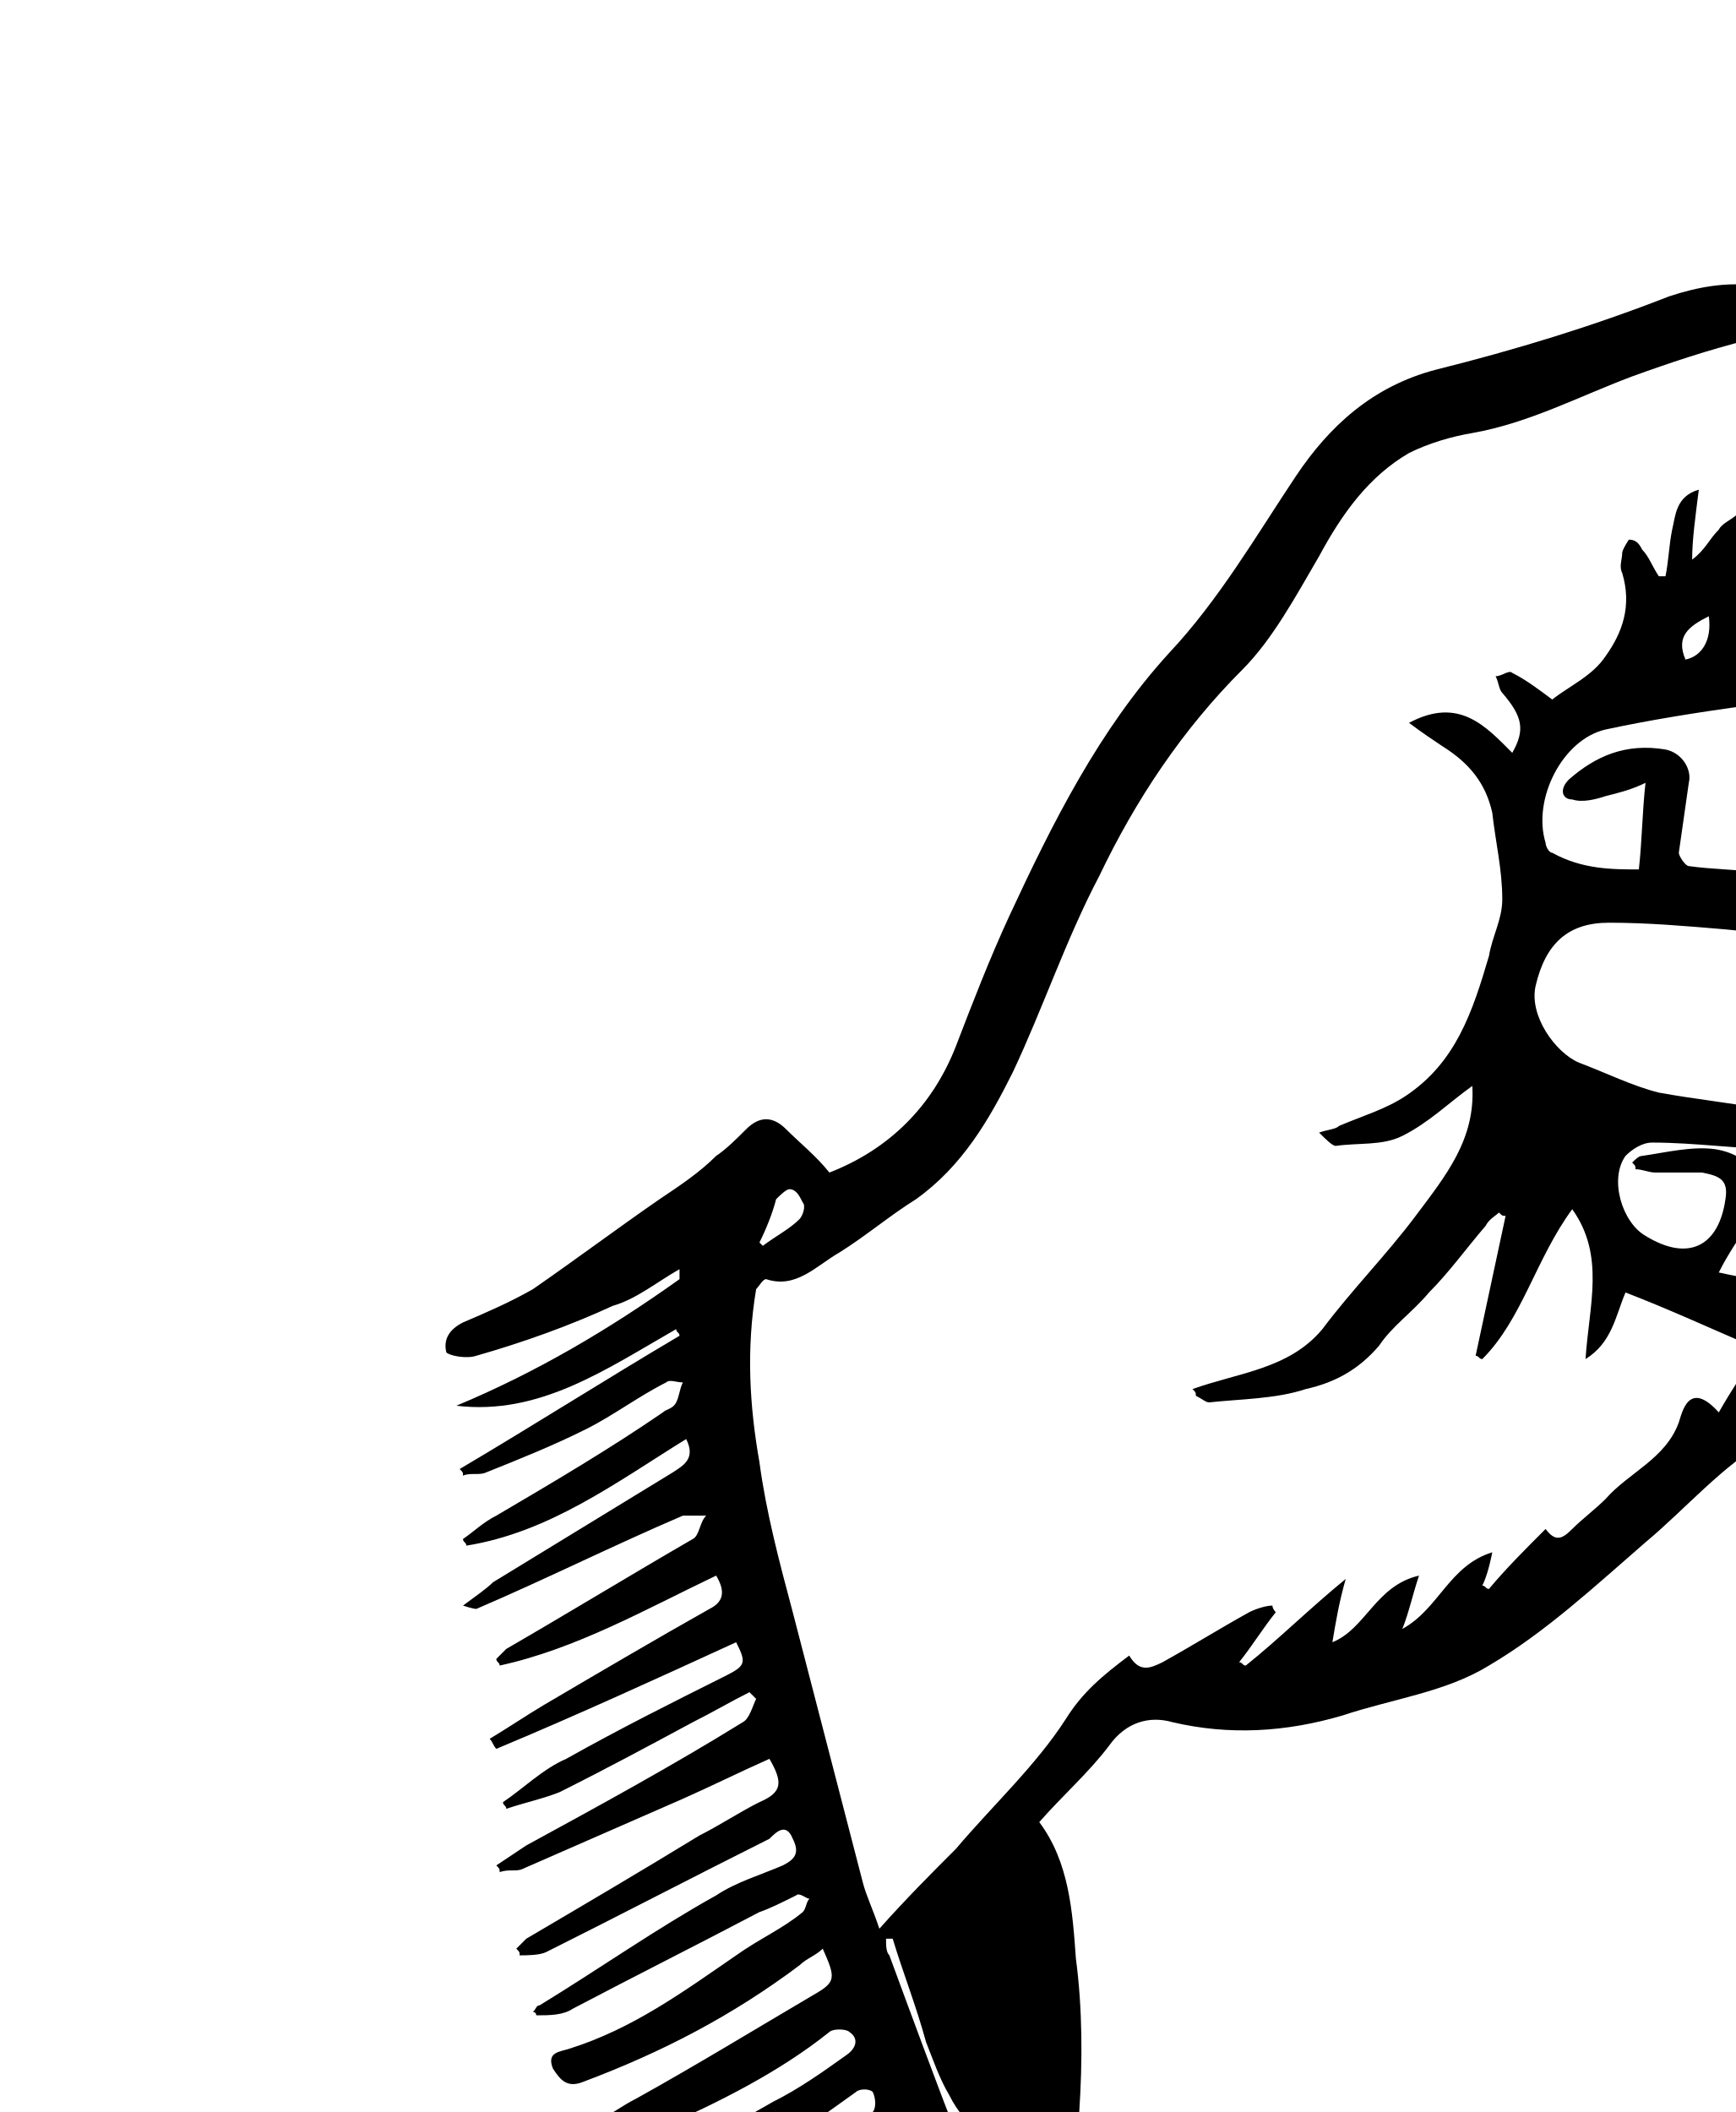
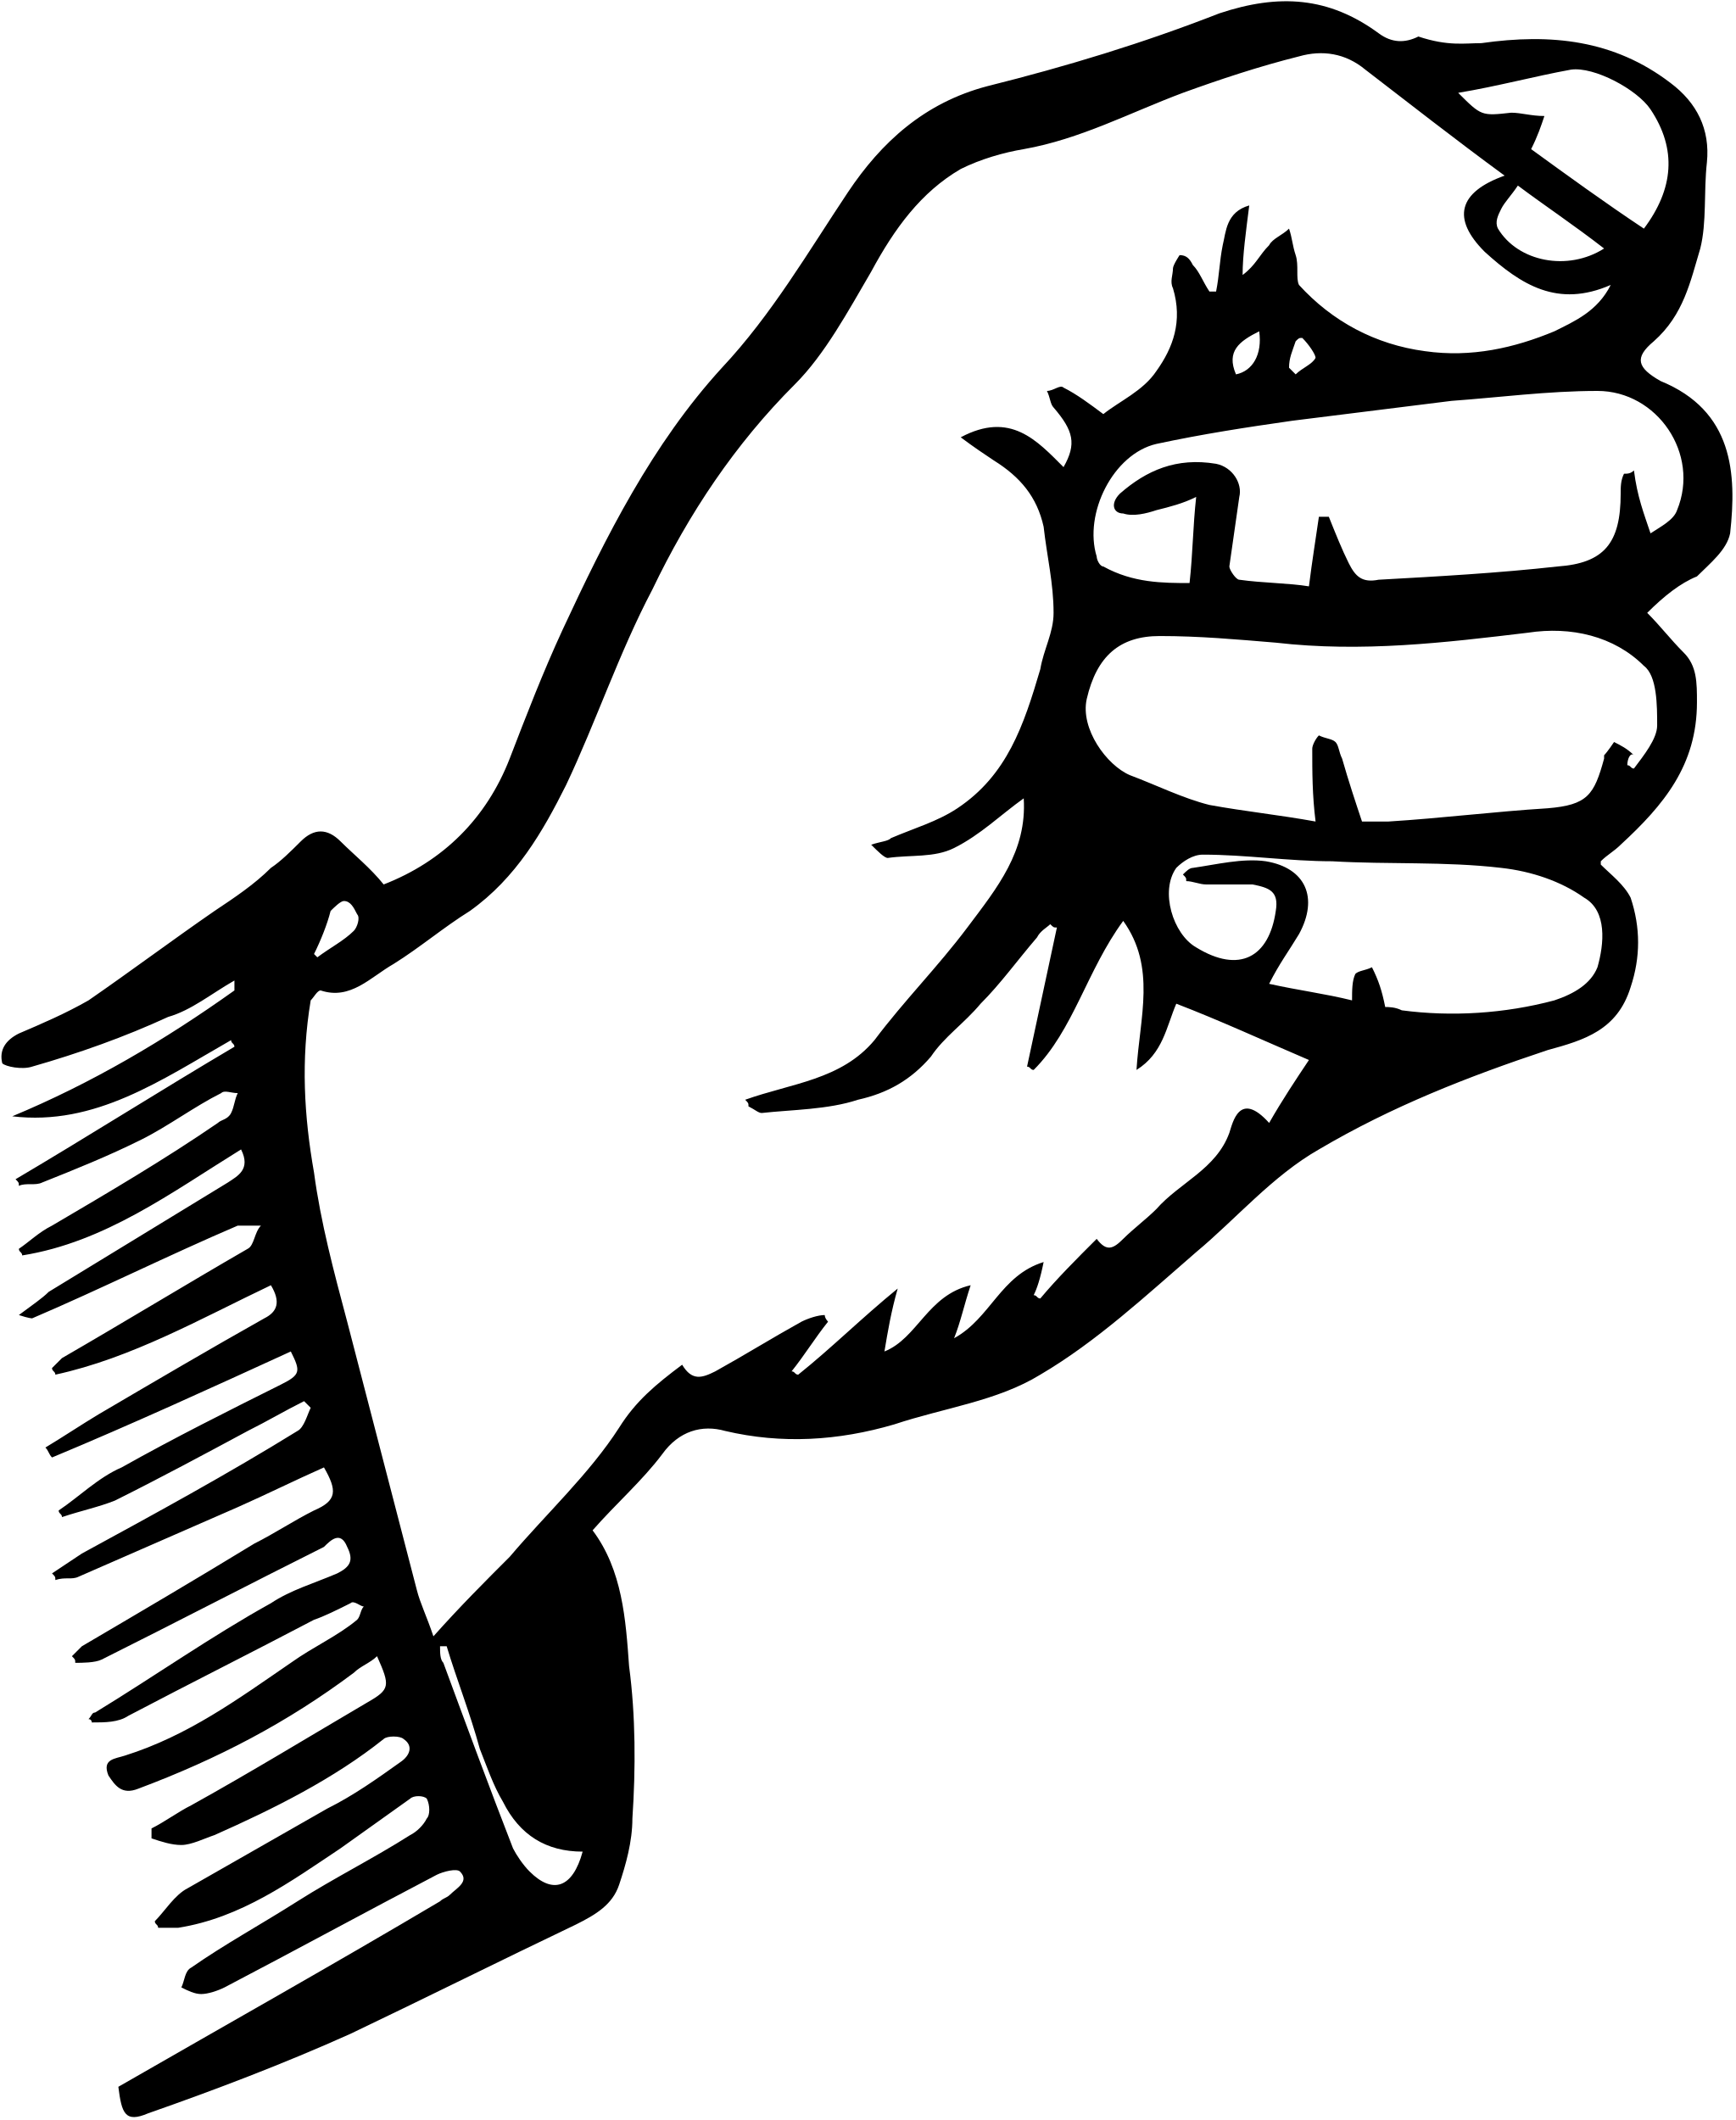
- <svg>
-   <path d="M63,27c0.4,0.4,0.7,0.8,1.1,1.2c0.4,0.4,0.4,0.9,0.4,1.5c0,1.9-1,3.1-2.3,4.3c-0.2,0.2-0.4,0.3-0.6,0.5c0,0,0,0,0,0.1 c0.3,0.3,0.7,0.6,0.9,1c0.3,0.9,0.3,1.8,0,2.7c-0.4,1.3-1.4,1.6-2.5,1.9c-2.4,0.8-4.7,1.7-6.9,3c-1.4,0.8-2.5,2.1-3.7,3.1 c-1.5,1.3-3,2.7-4.7,3.7c-1.3,0.8-2.9,1-4.4,1.5c-1.7,0.5-3.4,0.6-5.1,0.2c-0.7-0.2-1.4,0-1.9,0.7c-0.6,0.8-1.4,1.5-2.1,2.3 c0.9,1.2,1,2.7,1.1,4.1c0.2,1.5,0.2,3.1,0.1,4.6c0,0.7-0.2,1.4-0.4,2c-0.2,0.6-0.7,0.9-1.3,1.2c-2.3,1.1-4.5,2.2-6.8,3.3 c-2,0.9-4.1,1.7-6.1,2.4c-0.7,0.3-0.8,0-0.9-0.8c3.3-1.9,6.5-3.7,9.7-5.6c0.1-0.1,0.2-0.1,0.3-0.2c0.2-0.2,0.6-0.4,0.3-0.7 c-0.1-0.1-0.5,0-0.7,0.1c-2.1,1.1-4.3,2.3-6.4,3.4c-0.2,0.1-0.5,0.2-0.7,0.2c-0.2,0-0.4-0.1-0.6-0.2c0.1-0.2,0.1-0.5,0.3-0.6 c1-0.7,2.1-1.3,3.2-2c1.1-0.7,2.3-1.3,3.4-2c0.2-0.1,0.4-0.3,0.5-0.5c0.1-0.1,0.1-0.4,0-0.6c-0.1-0.1-0.4-0.1-0.5,0 c-0.7,0.5-1.4,1-2.1,1.5c-1.5,1-3,2.1-4.9,2.4c-0.2,0-0.4,0-0.6,0c0-0.1-0.1-0.1-0.1-0.2c0.3-0.3,0.6-0.8,1-1 c1.4-0.8,2.8-1.6,4.2-2.4c0.8-0.4,1.5-0.9,2.2-1.4c0.3-0.2,0.4-0.5,0.1-0.7c-0.1-0.1-0.5-0.1-0.6,0c-1.5,1.2-3.3,2.1-5.1,2.9 c-0.3,0.1-0.7,0.3-1,0.3c-0.3,0-0.6-0.1-0.9-0.2c0-0.1,0-0.2,0-0.3c0.4-0.2,0.8-0.5,1.2-0.7c1.8-1,3.6-2.1,5.3-3.1 c0.7-0.4,0.7-0.5,0.3-1.4c-0.2,0.2-0.5,0.3-0.7,0.5c-2,1.5-4.1,2.6-6.5,3.5c-0.5,0.2-0.7-0.1-0.9-0.4c-0.2-0.5,0.2-0.5,0.5-0.6 c1.9-0.6,3.4-1.7,5-2.8c0.7-0.5,1.4-0.8,2-1.3c0.1-0.1,0.1-0.3,0.2-0.4c-0.1,0-0.3-0.2-0.4-0.1c-0.4,0.2-0.8,0.4-1.1,0.5 c-1.9,1-3.7,1.9-5.6,2.9c-0.3,0.2-0.7,0.2-1.1,0.2c0,0,0-0.1-0.1-0.1c0.1-0.1,0.1-0.2,0.2-0.2c1.8-1.1,3.5-2.3,5.3-3.3 c0.6-0.4,1.3-0.6,2-0.9c0.4-0.2,0.5-0.4,0.3-0.8c-0.2-0.5-0.5-0.2-0.7,0c-2.2,1.1-4.5,2.3-6.7,3.4c-0.2,0.1-0.6,0.1-0.8,0.1 c0-0.1,0-0.1-0.1-0.2c0.1-0.1,0.2-0.2,0.3-0.3c1.7-1,3.4-2,5.2-3.1c0.6-0.3,1.2-0.7,1.8-1c0.7-0.3,0.7-0.6,0.3-1.3 c-0.9,0.4-1.7,0.8-2.6,1.2c-1.6,0.7-3.2,1.4-4.8,2.1c-0.2,0.1-0.4,0-0.7,0.1c0-0.1,0-0.1-0.1-0.2c0.3-0.2,0.6-0.4,0.9-0.6 c2.2-1.2,4.4-2.4,6.5-3.7c0.2-0.1,0.3-0.5,0.4-0.7c-0.1-0.1-0.1-0.1-0.2-0.2c-0.6,0.3-1.1,0.6-1.7,0.9c-1.3,0.7-2.6,1.4-4,2.1 c-0.5,0.2-1,0.3-1.6,0.5c0-0.1-0.1-0.1-0.1-0.2c0.6-0.4,1.2-1,1.9-1.3c1.6-0.9,3.2-1.7,4.8-2.5c0.6-0.3,0.6-0.4,0.3-1 c-2.4,1.1-4.8,2.2-7.2,3.2c-0.1-0.1-0.1-0.2-0.2-0.3c0.5-0.3,1.1-0.7,1.6-1c1.7-1,3.4-2,5-2.9c0.4-0.2,0.5-0.5,0.2-1 c-2.1,1-4.2,2.2-6.5,2.7c0-0.1-0.1-0.1-0.1-0.2c0.1-0.1,0.2-0.2,0.3-0.3c1.9-1.1,3.7-2.2,5.6-3.3c0.2-0.1,0.2-0.5,0.4-0.7 c-0.2,0-0.5,0-0.7,0c-2.1,0.9-4.1,1.9-6.2,2.8c0,0-0.1,0-0.4-0.1c0.4-0.3,0.7-0.5,0.9-0.7c1.8-1.1,3.6-2.2,5.4-3.3 c0.3-0.2,0.7-0.4,0.4-1c-2.1,1.3-4.1,2.8-6.6,3.2c0-0.1-0.1-0.1-0.1-0.2c0.3-0.2,0.6-0.5,1-0.7c1.7-1,3.4-2,5-3.1 c0.1-0.1,0.3-0.1,0.4-0.3c0.1-0.2,0.1-0.4,0.2-0.6c-0.2,0-0.4-0.1-0.5,0c-0.8,0.4-1.6,1-2.4,1.4c-1,0.5-2,0.9-3,1.3 c-0.2,0.1-0.5,0-0.7,0.1c0-0.1,0-0.1-0.1-0.2c2.2-1.3,4.4-2.7,6.6-4c0-0.1-0.1-0.1-0.1-0.2c-2.1,1.2-4.1,2.6-6.6,2.3 c2.4-1,4.6-2.3,6.7-3.8c0,0,0-0.2,0-0.3c-0.7,0.4-1.3,0.9-2,1.1c-1.3,0.6-2.7,1.1-4.1,1.5c-0.3,0.1-0.8,0-0.9-0.1 c-0.1-0.4,0.1-0.7,0.5-0.9c0.7-0.3,1.4-0.6,2.1-1c1.3-0.9,2.5-1.8,3.8-2.7c0.6-0.4,1.2-0.8,1.7-1.3c0.3-0.2,0.6-0.5,0.9-0.8 c0.4-0.4,0.8-0.4,1.2,0c0.4,0.4,0.9,0.8,1.3,1.3c1.8-0.7,3.1-2,3.8-3.8c0.5-1.3,1-2.6,1.6-3.9c1.3-2.8,2.7-5.6,4.8-7.9 c1.5-1.6,2.6-3.5,3.8-5.3c1-1.5,2.3-2.7,4.2-3.2c2.4-0.6,4.7-1.3,7-2.2c1.8-0.6,3.3-0.5,4.8,0.6c0.4,0.3,0.8,0.3,1.2,0.1 C57,9.9,57.5,9.8,58,9.8c2.1-0.3,4-0.1,5.7,1.2c0.8,0.6,1.2,1.4,1.1,2.4c-0.1,0.9,0,1.8-0.2,2.6c-0.3,1-0.5,2-1.4,2.8 c-0.6,0.5-0.5,0.8,0.2,1.2c2.2,0.9,2.3,2.8,2.1,4.6c-0.1,0.5-0.6,0.9-1,1.3C64,26.1,63.5,26.5,63,27z M58.7,13.8 c-1.5-1.1-2.9-2.2-4.2-3.2c-0.6-0.5-1.3-0.6-2-0.4c-1.2,0.3-2.4,0.7-3.5,1.1c-1.6,0.6-3.1,1.4-4.8,1.7c-0.6,0.1-1.3,0.3-1.9,0.6 c-1.2,0.7-2,1.8-2.7,3.1c-0.7,1.2-1.4,2.5-2.3,3.4c-1.8,1.8-3.2,3.9-4.3,6.2c-1,1.9-1.7,4-2.6,5.9c-0.7,1.4-1.5,2.8-2.9,3.8 c-0.8,0.5-1.5,1.1-2.3,1.6c-0.7,0.4-1.3,1.1-2.2,0.8c-0.1,0-0.2,0.2-0.3,0.3c-0.3,1.8-0.2,3.5,0.1,5.2c0.2,1.5,0.6,3,1,4.5 c0.7,2.7,1.4,5.4,2.1,8.1c0.1,0.4,0.3,0.8,0.5,1.4c0.8-0.9,1.6-1.7,2.3-2.4c1.1-1.3,2.4-2.5,3.3-3.9c0.5-0.8,1.1-1.3,1.9-1.9 c0.3,0.5,0.6,0.4,1,0.2c0.9-0.5,1.7-1,2.6-1.5c0.2-0.1,0.5-0.2,0.7-0.2c0,0.1,0.1,0.2,0.1,0.2c-0.4,0.5-0.7,1-1.1,1.5 c0.1,0,0.1,0.1,0.2,0.1c1-0.8,1.9-1.7,3-2.6c-0.2,0.7-0.3,1.3-0.4,1.9c1-0.4,1.3-1.7,2.6-2c-0.2,0.6-0.3,1.1-0.5,1.6 c1.1-0.6,1.4-1.9,2.7-2.3c-0.1,0.5-0.2,0.8-0.3,1c0.1,0,0.1,0.1,0.2,0.1c0.5-0.6,1.1-1.2,1.7-1.8c0.3,0.4,0.5,0.3,0.8,0 c0.3-0.3,0.7-0.6,1-0.9c0.7-0.8,1.8-1.2,2.2-2.3c0.1-0.3,0.3-1.3,1.2-0.3c0.4-0.7,0.8-1.3,1.2-1.9c-1.4-0.6-2.7-1.2-4-1.7 c-0.3,0.7-0.4,1.5-1.2,2c0.1-1.6,0.6-3.1-0.4-4.5c-1.1,1.5-1.5,3.3-2.7,4.5c-0.1,0-0.1-0.1-0.2-0.1c0.3-1.4,0.6-2.8,0.9-4.2 c-0.1,0-0.1,0-0.2-0.1c-0.1,0.1-0.3,0.2-0.4,0.4c-0.6,0.7-1.1,1.4-1.7,2c-0.5,0.6-1.1,1-1.5,1.6c-0.6,0.7-1.3,1.1-2.2,1.3 c-0.9,0.3-2,0.3-2.9,0.4c-0.1,0-0.2-0.1-0.4-0.2c0-0.1,0-0.1-0.1-0.2c1.4-0.5,2.9-0.6,3.9-1.8c0.9-1.2,1.9-2.2,2.8-3.4 c0.9-1.2,1.8-2.3,1.7-3.9c-0.7,0.5-1.3,1.1-2.1,1.5c-0.6,0.3-1.3,0.2-2,0.3c-0.1,0-0.3-0.2-0.5-0.4c0.3-0.1,0.5-0.1,0.6-0.2 c0.7-0.3,1.4-0.5,2-0.9c1.5-1,2-2.5,2.5-4.2c0.1-0.6,0.4-1.1,0.4-1.7c0-0.9-0.2-1.7-0.3-2.6c-0.2-0.9-0.7-1.5-1.5-2 c-0.3-0.2-0.6-0.4-1-0.7c1.5-0.8,2.3,0.1,3.1,0.9c0.4-0.7,0.3-1.1-0.3-1.8c-0.1-0.1-0.1-0.3-0.2-0.5c0.2,0,0.4-0.2,0.5-0.1 c0.4,0.2,0.8,0.5,1.2,0.8c0.5-0.4,1.2-0.7,1.6-1.3c0.5-0.7,0.8-1.5,0.5-2.5c-0.1-0.2,0-0.4,0-0.6c0-0.1,0.2-0.4,0.2-0.4 c0.2,0,0.3,0.1,0.4,0.3c0.2,0.2,0.3,0.5,0.5,0.8c0.1,0,0.1,0,0.2,0c0.1-0.5,0.1-0.9,0.2-1.4c0.1-0.4,0.1-1,0.8-1.2 c-0.1,0.8-0.2,1.5-0.2,2.1c0.4-0.3,0.5-0.6,0.8-0.9c0.1-0.2,0.4-0.3,0.6-0.5c0.1,0.3,0.1,0.5,0.2,0.8c0.1,0.3,0,0.7,0.1,0.9 c1,1.1,2.3,1.8,3.8,2c1.4,0.2,2.7-0.1,3.9-0.6c0.6-0.3,1.3-0.6,1.7-1.4c-1.6,0.7-2.7,0-3.8-1C57.1,15.1,57.3,14.3,58.7,13.8z M63.1,24.6c0.3-0.2,0.7-0.4,0.8-0.7c0.7-1.7-0.6-3.6-2.4-3.6c-1.5,0-3,0.2-4.4,0.3c-1.6,0.2-3.2,0.4-4.8,0.6 c-1.4,0.2-2.7,0.4-4.1,0.7c-1.3,0.3-2.2,2.1-1.8,3.4c0,0.1,0.1,0.3,0.2,0.3c0.9,0.5,1.8,0.5,2.6,0.5c0.1-0.9,0.1-1.7,0.2-2.6 c-0.4,0.2-0.8,0.3-1.2,0.4c-0.3,0.1-0.7,0.2-1,0.1c-0.3,0-0.4-0.3-0.1-0.6c0.8-0.7,1.7-1.1,2.9-0.9c0.5,0.1,0.8,0.6,0.7,1 c-0.1,0.7-0.2,1.4-0.3,2.1c0,0.1,0.2,0.4,0.3,0.4c0.7,0.1,1.5,0.1,2.1,0.2c0.1-0.8,0.2-1.4,0.3-2.1c0.1,0,0.2,0,0.3,0 c0.2,0.5,0.4,1,0.6,1.4c0.2,0.4,0.4,0.6,0.9,0.5c1.8-0.1,3.6-0.2,5.4-0.4c1.4-0.1,1.9-0.7,1.9-2.2c0-0.2,0-0.4,0.1-0.6 c0.1,0,0.2,0,0.3-0.1C62.7,23.5,62.9,24,63.1,24.6z M62.4,31.6c0.1,0,0.1,0.1,0.2,0.1c0.3-0.4,0.7-0.9,0.7-1.3c0-0.6,0-1.5-0.4-1.8 c-0.9-0.9-2.2-1.2-3.5-1c-2.5,0.3-5,0.6-7.6,0.3c-1.2-0.1-2.3-0.2-3.5-0.2c-1.2,0-1.9,0.6-2.2,1.9c-0.2,0.9,0.6,2,1.3,2.3 c0.8,0.3,1.6,0.7,2.4,0.9c1.1,0.2,2.1,0.3,3.2,0.5c-0.1-0.8-0.1-1.5-0.1-2.2c0-0.1,0.1-0.3,0.2-0.4c0.2,0.1,0.4,0.1,0.5,0.2 c0.1,0.1,0.1,0.3,0.2,0.5c0.2,0.7,0.4,1.3,0.6,1.9c0.3,0,0.5,0,0.8,0c1.6-0.1,3.2-0.3,4.8-0.4c1.2-0.1,1.4-0.4,1.7-1.5 c0,0,0-0.1,0-0.1c0.1-0.1,0.3-0.4,0.3-0.4c0.2,0.1,0.4,0.2,0.6,0.4C62.5,31.2,62.4,31.4,62.4,31.6z M55.1,38.9c0.1,0,0.3,0,0.5,0.1 c1.5,0.2,3.1,0.1,4.6-0.3c0.6-0.2,1.1-0.5,1.3-1c0.2-0.7,0.3-1.7-0.4-2.1c-0.7-0.5-1.6-0.8-2.5-0.9c-1.7-0.2-3.4-0.1-5.1-0.2 c-1.3,0-2.6-0.2-3.9-0.2c-0.3,0-0.6,0.2-0.8,0.4c-0.5,0.7-0.1,2,0.6,2.4c1.3,0.8,2.2,0.3,2.4-1.1c0.1-0.6-0.2-0.7-0.7-0.8 c-0.5,0-0.9,0-1.4,0c-0.2,0-0.4-0.1-0.6-0.1c0-0.1,0-0.1-0.1-0.2c0.1-0.1,0.2-0.2,0.3-0.2c0.7-0.1,1.5-0.3,2.2-0.2 c1.2,0.2,1.6,1.1,1,2.2c-0.3,0.5-0.6,0.9-0.9,1.5c0.9,0.2,1.7,0.3,2.5,0.5c0-0.3,0-0.6,0.1-0.8c0.1-0.1,0.3-0.1,0.5-0.2 C54.9,38.1,55,38.4,55.1,38.9z M57.3,11.3C58,12,58,12,58.9,11.9c0.3,0,0.6,0.1,1,0.1c-0.1,0.3-0.2,0.6-0.4,1 c1.1,0.8,2.2,1.6,3.4,2.4c0.9-1.2,1-2.4,0.2-3.6c-0.4-0.6-1.7-1.3-2.4-1.2C59.6,10.8,58.5,11.1,57.3,11.3z M26.8,58.2 c-0.1,0-0.1,0-0.2,0c0,0.2,0,0.4,0.1,0.5c0.7,1.9,1.4,3.8,2.1,5.6c0.1,0.2,0.3,0.5,0.5,0.7c0.7,0.7,1.3,0.5,1.6-0.6 c-1.1,0-1.9-0.5-2.4-1.5c-0.3-0.5-0.5-1.1-0.7-1.6C27.5,60.2,27.1,59.2,26.8,58.2z M59.1,14.1c-0.2,0.3-0.4,0.5-0.5,0.7 c-0.1,0.2-0.2,0.4-0.1,0.6c0.6,1,2.1,1.3,3.2,0.6C60.8,15.3,59.9,14.7,59.1,14.1z M22.8,37.3c0,0,0.1,0.1,0.1,0.1 c0.4-0.3,0.8-0.5,1.1-0.8c0.1-0.1,0.2-0.4,0.1-0.5c-0.1-0.2-0.2-0.4-0.4-0.4c-0.1,0-0.3,0.2-0.4,0.3C23.2,36.4,23,36.9,22.8,37.3z M50.6,19.8c0.5-0.1,0.8-0.6,0.7-1.3C50.7,18.8,50.3,19.1,50.6,19.8z M52.6,18.7c-0.1,0-0.1,0-0.2,0.1c-0.1,0.3-0.2,0.5-0.2,0.8 c0.1,0.1,0.1,0.1,0.2,0.2c0.2-0.2,0.5-0.3,0.6-0.5C53,19.2,52.8,18.9,52.6,18.7z" />
+ <svg xmlns="http://www.w3.org/2000/svg" width="307px" height="375px" viewBox="0 0 307 375" version="1.1">
+   <defs />
+   <g id="Page-1" stroke="none" stroke-width="1" fill="none" fill-rule="evenodd">
+     <g id="fistBump" fill-rule="nonzero" fill="#000000">
+       <path d="M291.346,108.405 C293.692,110.748 295.452,113.092 297.798,115.435 C300.144,117.779 300.144,120.708 300.144,124.224 C300.144,135.356 294.279,142.386 286.653,149.417 C285.48,150.589 284.307,151.175 283.134,152.347 C283.134,152.347 283.134,152.347 283.134,152.932 C284.893,154.69 287.24,156.448 288.413,158.791 C290.173,164.064 290.173,169.337 288.413,174.61 C286.067,182.227 280.201,183.985 273.748,185.742 C259.671,190.429 246.179,195.702 233.275,203.319 C225.062,208.006 218.61,215.623 211.571,221.482 C202.773,229.098 193.974,237.301 184.002,243.16 C176.377,247.847 166.991,249.019 158.193,251.948 C148.221,254.877 138.249,255.463 128.277,253.12 C124.171,251.948 120.065,253.12 117.132,257.221 C113.613,261.908 108.92,266.009 104.814,270.696 C110.093,277.727 110.68,286.516 111.266,294.718 C112.44,303.506 112.44,312.881 111.853,321.669 C111.853,325.77 110.68,329.871 109.507,333.387 C108.334,336.902 105.401,338.66 101.881,340.417 C88.39,346.862 75.485,353.307 61.994,359.752 C50.262,365.025 37.944,369.712 26.213,373.813 C22.107,375.571 21.52,373.813 20.933,369.126 C40.291,357.994 59.061,347.448 77.832,336.316 C78.418,335.73 79.005,335.73 79.591,335.144 C80.764,333.973 83.111,332.801 81.351,331.043 C80.764,330.457 78.418,331.043 77.245,331.629 C64.927,338.074 52.022,345.105 39.704,351.549 C38.531,352.135 36.771,352.721 35.598,352.721 C34.425,352.721 33.252,352.135 32.078,351.549 C32.665,350.378 32.665,348.62 33.838,348.034 C39.704,343.933 46.156,340.417 52.609,336.316 C59.061,332.215 66.1,328.7 72.552,324.598 C73.725,324.013 74.899,322.841 75.485,321.669 C76.072,321.083 76.072,319.325 75.485,318.154 C74.899,317.568 73.139,317.568 72.552,318.154 C68.446,321.083 64.34,324.013 60.234,326.942 C51.436,332.801 42.637,339.246 31.492,341.003 L27.972,341.003 C27.972,340.417 27.386,340.417 27.386,339.832 C29.146,338.074 30.905,335.144 33.252,333.973 C41.464,329.286 49.676,324.598 57.888,319.911 C62.58,317.568 66.687,314.638 70.793,311.709 C72.552,310.537 73.139,308.779 71.379,307.608 C70.793,307.022 68.446,307.022 67.86,307.608 C59.061,314.638 48.503,319.911 37.944,324.598 C36.184,325.184 33.838,326.356 32.078,326.356 C30.319,326.356 28.559,325.77 26.799,325.184 L26.799,323.427 C29.146,322.255 31.492,320.497 33.838,319.325 C44.397,313.467 54.955,307.022 64.927,301.163 C69.033,298.819 69.033,298.233 66.687,292.96 C65.513,294.132 63.754,294.718 62.58,295.89 C50.849,304.678 38.531,311.123 24.453,316.396 C21.52,317.568 20.347,315.81 19.174,314.052 C18.001,311.123 20.347,311.123 22.107,310.537 C33.252,307.022 42.05,300.577 51.436,294.132 C55.542,291.203 59.648,289.445 63.167,286.516 C63.754,285.93 63.754,284.758 64.34,284.172 C63.754,284.172 62.58,283 61.994,283.586 C59.648,284.758 57.301,285.93 55.542,286.516 C44.397,292.374 33.838,297.647 22.693,303.506 C20.933,304.678 18.587,304.678 16.241,304.678 C16.241,304.678 16.241,304.092 15.654,304.092 C16.241,303.506 16.241,302.92 16.827,302.92 C27.386,296.476 37.358,289.445 47.916,283.586 C51.436,281.243 55.542,280.071 59.648,278.313 C61.994,277.141 62.58,275.97 61.407,273.626 C60.234,270.696 58.474,272.454 57.301,273.626 C44.397,280.071 30.905,287.101 18.001,293.546 C16.827,294.132 14.481,294.132 13.308,294.132 C13.308,293.546 13.308,293.546 12.721,292.96 C13.308,292.374 13.895,291.789 14.481,291.203 C24.453,285.344 34.425,279.485 44.983,273.04 C48.503,271.282 52.022,268.939 55.542,267.181 C59.648,265.423 59.648,263.666 57.301,259.565 C52.022,261.908 47.329,264.252 42.05,266.595 C32.665,270.696 23.28,274.798 13.895,278.899 C12.721,279.485 11.548,278.899 9.789,279.485 C9.789,278.899 9.789,278.899 9.202,278.313 C10.962,277.141 12.721,275.97 14.481,274.798 C27.386,267.767 40.291,260.736 52.609,253.12 C53.782,252.534 54.368,250.19 54.955,249.019 C54.368,248.433 54.368,248.433 53.782,247.847 C50.262,249.604 47.329,251.362 43.81,253.12 C36.184,257.221 28.559,261.322 20.347,265.423 C17.414,266.595 14.481,267.181 10.962,268.353 C10.962,267.767 10.375,267.767 10.375,267.181 C13.895,264.838 17.414,261.322 21.52,259.565 C30.905,254.292 40.291,249.604 49.676,244.917 C53.195,243.16 53.195,242.574 51.436,239.058 C37.358,245.503 23.28,251.948 9.202,257.807 C8.615,257.221 8.615,256.635 8.029,256.049 C10.962,254.292 14.481,251.948 17.414,250.19 C27.386,244.331 37.358,238.472 46.743,233.199 C49.089,232.028 49.676,230.27 47.916,227.341 C35.598,233.199 23.28,240.23 9.789,243.16 C9.789,242.574 9.202,242.574 9.202,241.988 C9.789,241.402 10.375,240.816 10.962,240.23 C22.107,233.785 32.665,227.341 43.81,220.896 C44.983,220.31 44.983,217.966 46.156,216.795 L42.05,216.795 C29.732,222.068 18.001,227.926 5.682,233.199 C5.682,233.199 5.096,233.199 3.336,232.614 C5.682,230.856 7.442,229.684 8.615,228.512 C19.174,222.068 29.732,215.623 40.291,209.178 C42.05,208.006 44.397,206.834 42.637,203.319 C30.319,210.936 18.587,219.724 3.923,222.068 C3.923,221.482 3.336,221.482 3.336,220.896 C5.096,219.724 6.856,217.966 9.202,216.795 C19.174,210.936 29.146,205.077 38.531,198.632 C39.117,198.046 40.291,198.046 40.877,196.874 C41.464,195.702 41.464,194.531 42.05,193.359 C40.877,193.359 39.704,192.773 39.117,193.359 C34.425,195.702 29.732,199.218 25.04,201.561 C19.174,204.491 13.308,206.834 7.442,209.178 C6.269,209.764 4.509,209.178 3.336,209.764 C3.336,209.178 3.336,209.178 2.75,208.592 C15.654,200.975 28.559,192.773 41.464,185.156 C41.464,184.571 40.877,184.571 40.877,183.985 C28.559,191.015 16.827,199.218 2.163,197.46 C16.241,191.601 29.146,183.985 41.464,175.196 L41.464,173.439 C37.358,175.782 33.838,178.712 29.732,179.883 C22.107,183.399 13.895,186.328 5.682,188.672 C3.923,189.258 0.99,188.672 0.403,188.086 C-0.183,185.742 0.99,183.985 3.336,182.813 C7.442,181.055 11.548,179.298 15.654,176.954 C23.28,171.681 30.319,166.408 37.944,161.135 C41.464,158.791 44.983,156.448 47.916,153.518 C49.676,152.347 51.436,150.589 53.195,148.831 C55.542,146.488 57.888,146.488 60.234,148.831 C62.58,151.175 65.513,153.518 67.86,156.448 C78.418,152.347 86.044,144.73 90.15,134.184 C93.083,126.567 96.015,118.951 99.535,111.334 C107.16,94.929 115.372,78.524 127.691,65.049 C136.489,55.675 142.942,44.543 149.981,33.997 C155.846,25.208 163.472,18.178 174.617,15.248 C188.695,11.733 202.186,7.632 215.677,2.359 C226.236,-1.157 235.034,-0.571 243.833,5.874 C246.179,7.632 248.526,7.632 250.872,6.46 C256.151,8.217 259.084,7.632 262.017,7.632 C274.335,5.874 285.48,7.046 295.452,14.662 C300.144,18.178 302.491,22.865 301.904,28.724 C301.318,33.997 301.904,39.27 300.731,43.957 C298.971,49.816 297.798,55.675 292.519,60.362 C288.999,63.291 289.586,65.049 293.692,67.392 C306.597,72.665 307.183,83.797 306.01,94.343 C305.424,97.273 302.491,99.616 300.144,101.96 C297.211,103.132 294.279,105.475 291.346,108.405 Z M266.123,31.067 C257.324,24.622 249.112,18.178 241.487,12.319 C237.967,9.389 233.861,8.803 229.755,9.975 C222.716,11.733 215.677,14.076 209.225,16.42 C199.84,19.935 191.041,24.622 181.069,26.38 C177.55,26.966 173.444,28.138 169.924,29.895 C162.885,33.997 158.193,40.441 154.087,48.058 C149.981,55.089 145.874,62.705 140.595,67.978 C130.037,78.524 121.825,90.828 115.372,104.304 C109.507,115.435 105.401,127.739 100.121,138.871 C96.015,147.074 91.323,155.276 83.111,161.135 C78.418,164.064 74.312,167.58 69.619,170.509 C65.513,172.853 61.994,176.954 56.715,175.196 C56.128,175.196 55.542,176.368 54.955,176.954 C53.195,187.5 53.782,197.46 55.542,207.42 C56.715,216.209 59.061,224.997 61.407,233.785 C65.513,249.604 69.619,265.423 73.725,281.243 C74.312,283.586 75.485,285.93 76.658,289.445 C81.351,284.172 86.044,279.485 90.15,275.384 C96.602,267.767 104.227,260.736 109.507,252.534 C112.44,247.847 115.959,244.917 120.652,241.402 C122.411,244.331 124.171,243.746 126.517,242.574 C131.797,239.644 136.489,236.715 141.768,233.785 C142.942,233.199 144.701,232.614 145.874,232.614 C145.874,233.199 146.461,233.785 146.461,233.785 C144.115,236.715 142.355,239.644 140.009,242.574 C140.595,242.574 140.595,243.16 141.182,243.16 C147.048,238.472 152.327,233.199 158.779,227.926 C157.606,232.028 157.019,235.543 156.433,239.058 C162.299,236.715 164.058,229.098 171.684,227.341 C170.511,230.856 169.924,233.785 168.751,236.715 C175.203,233.199 176.963,225.583 184.589,223.239 C184.002,226.169 183.415,227.926 182.829,229.098 C183.415,229.098 183.415,229.684 184.002,229.684 C186.935,226.169 190.454,222.653 193.974,219.138 C195.734,221.482 196.907,220.896 198.666,219.138 C200.426,217.38 202.773,215.623 204.532,213.865 C208.638,209.178 215.091,206.834 217.437,200.39 C218.024,198.632 219.197,192.773 224.476,198.632 C226.822,194.531 229.168,191.015 231.515,187.5 C223.303,183.985 215.677,180.469 208.052,177.54 C206.292,181.641 205.705,186.328 201.013,189.258 C201.599,179.883 204.532,171.095 198.666,162.893 C192.214,171.681 189.868,182.227 182.829,189.258 C182.242,189.258 182.242,188.672 181.656,188.672 C183.415,180.469 185.175,172.267 186.935,164.064 C186.348,164.064 186.348,164.064 185.762,163.478 C185.175,164.064 184.002,164.65 183.415,165.822 C179.896,169.923 176.963,174.025 173.444,177.54 C170.511,181.055 166.991,183.399 164.645,186.914 C161.126,191.015 157.019,193.359 151.74,194.531 C146.461,196.288 140.009,196.288 134.73,196.874 C134.143,196.874 133.556,196.288 132.383,195.702 C132.383,195.117 132.383,195.117 131.797,194.531 C140.009,191.601 148.807,191.015 154.673,183.985 C159.952,176.954 165.818,171.095 171.097,164.064 C176.377,157.034 181.656,150.589 181.069,141.215 C176.963,144.144 173.444,147.659 168.751,150.003 C165.232,151.761 161.126,151.175 157.019,151.761 C156.433,151.761 155.26,150.589 154.087,149.417 C155.846,148.831 157.019,148.831 157.606,148.245 C161.712,146.488 165.818,145.316 169.338,142.972 C178.136,137.113 181.069,128.325 184.002,118.365 C184.589,114.85 186.348,111.92 186.348,108.405 C186.348,103.132 185.175,98.445 184.589,93.172 C183.415,87.899 180.483,84.383 175.79,81.454 C174.03,80.282 172.27,79.11 169.924,77.353 C178.723,72.665 183.415,77.938 188.108,82.626 C190.454,78.524 189.868,76.181 186.348,72.08 C185.762,71.494 185.762,70.322 185.175,69.15 C186.348,69.15 187.521,67.978 188.108,68.564 C190.454,69.736 192.801,71.494 195.147,73.251 C198.08,70.908 202.186,69.15 204.532,65.635 C207.465,61.533 209.225,56.846 207.465,50.987 C206.879,49.816 207.465,48.644 207.465,47.472 C207.465,46.886 208.638,45.129 208.638,45.129 C209.811,45.129 210.398,45.714 210.985,46.886 C212.158,48.058 212.744,49.816 213.917,51.573 L215.091,51.573 C215.677,48.644 215.677,46.3 216.264,43.371 C216.85,41.027 216.85,37.512 220.956,36.34 C220.37,41.027 219.783,45.129 219.783,48.644 C222.13,46.886 222.716,45.129 224.476,43.371 C225.062,42.199 226.822,41.613 227.995,40.441 C228.582,42.199 228.582,43.371 229.168,45.129 C229.755,46.886 229.168,49.23 229.755,50.402 C235.621,56.846 243.246,60.948 252.045,62.119 C260.257,63.291 267.883,61.533 274.922,58.604 C278.441,56.846 282.547,55.089 284.893,50.402 C275.508,54.503 269.056,50.402 262.603,44.543 C256.738,38.684 257.911,33.997 266.123,31.067 Z M291.932,94.343 C293.692,93.172 296.038,92 296.625,90.242 C300.731,80.282 293.105,69.15 282.547,69.15 C273.748,69.15 264.95,70.322 256.738,70.908 C247.352,72.08 237.967,73.251 228.582,74.423 C220.37,75.595 212.744,76.767 204.532,78.524 C196.907,80.282 191.628,90.828 193.974,98.445 C193.974,99.03 194.56,100.202 195.147,100.202 C200.426,103.132 205.705,103.132 210.398,103.132 C210.985,97.859 210.985,93.172 211.571,87.899 C209.225,89.07 206.879,89.656 204.532,90.242 C202.773,90.828 200.426,91.414 198.666,90.828 C196.907,90.828 196.32,89.07 198.08,87.313 C202.773,83.211 208.052,80.868 215.091,82.04 C218.024,82.626 219.783,85.555 219.197,87.899 C218.61,92 218.024,96.101 217.437,100.202 C217.437,100.788 218.61,102.546 219.197,102.546 C223.303,103.132 227.995,103.132 231.515,103.718 C232.101,99.03 232.688,95.515 233.275,91.414 L235.034,91.414 C236.207,94.343 237.381,97.273 238.554,99.616 C239.727,101.96 240.9,103.132 243.833,102.546 C254.391,101.96 264.95,101.374 275.508,100.202 C283.72,99.616 286.653,96.101 286.653,87.313 C286.653,86.141 286.653,84.969 287.24,83.797 C287.826,83.797 288.413,83.797 288.999,83.211 C289.586,87.899 290.759,90.828 291.932,94.343 Z M287.826,135.356 C288.413,135.356 288.413,135.942 288.999,135.942 C290.759,133.598 293.105,130.669 293.105,128.325 C293.105,124.81 293.105,119.537 290.759,117.779 C285.48,112.506 277.854,110.748 270.229,111.92 C255.564,113.678 240.9,115.435 225.649,113.678 C218.61,113.092 212.158,112.506 205.119,112.506 C198.08,112.506 193.974,116.021 192.214,123.638 C191.041,128.911 195.734,135.356 199.84,137.113 C204.532,138.871 209.225,141.215 213.917,142.386 C220.37,143.558 226.236,144.144 232.688,145.316 C232.101,140.629 232.101,136.528 232.101,132.426 C232.101,131.84 232.688,130.669 233.275,130.083 C234.448,130.669 235.621,130.669 236.207,131.254 C236.794,131.84 236.794,133.012 237.381,134.184 C238.554,138.285 239.727,141.801 240.9,145.316 L245.593,145.316 C254.978,144.73 264.363,143.558 273.748,142.972 C280.787,142.386 281.96,140.629 283.72,134.184 L283.72,133.598 C284.307,133.012 285.48,131.254 285.48,131.254 C286.653,131.84 287.826,132.426 288.999,133.598 C288.413,133.012 287.826,134.184 287.826,135.356 Z M245.006,178.126 C245.593,178.126 246.766,178.126 247.939,178.712 C256.738,179.883 266.123,179.298 274.922,176.954 C278.441,175.782 281.374,174.025 282.547,171.095 C283.72,166.994 284.307,161.135 280.201,158.791 C276.095,155.862 270.815,154.104 265.536,153.518 C255.564,152.347 245.593,152.932 235.621,152.347 C227.995,152.347 220.37,151.175 212.744,151.175 C210.985,151.175 209.225,152.347 208.052,153.518 C205.119,157.62 207.465,165.236 211.571,167.58 C219.197,172.267 224.476,169.337 225.649,161.135 C226.236,157.62 224.476,157.034 221.543,156.448 L213.331,156.448 C212.158,156.448 210.985,155.862 209.811,155.862 C209.811,155.276 209.811,155.276 209.225,154.69 C209.811,154.104 210.398,153.518 210.985,153.518 C215.091,152.932 219.783,151.761 223.889,152.347 C230.928,153.518 233.275,158.791 229.755,165.236 C227.995,168.166 226.236,170.509 224.476,174.025 C229.755,175.196 234.448,175.782 239.14,176.954 C239.14,175.196 239.14,173.439 239.727,172.267 C240.313,171.681 241.487,171.681 242.66,171.095 C243.833,173.439 244.42,175.196 245.006,178.126 Z M257.911,16.42 C262.017,20.521 262.017,20.521 267.296,19.935 C269.056,19.935 270.815,20.521 273.162,20.521 C272.575,22.279 271.989,24.036 270.815,26.38 C277.268,31.067 283.72,35.754 290.759,40.441 C296.038,33.411 296.625,26.38 291.932,19.349 C289.586,15.834 281.96,11.733 277.854,12.319 C271.402,13.49 264.95,15.248 257.911,16.42 Z M79.005,291.203 L77.832,291.203 C77.832,292.374 77.832,293.546 78.418,294.132 C82.524,305.264 86.63,316.396 90.736,326.942 C91.323,328.114 92.496,329.871 93.669,331.043 C97.775,335.144 101.295,333.973 103.054,327.528 C96.602,327.528 91.909,324.598 88.976,318.74 C87.217,315.81 86.044,312.295 84.87,309.365 C83.111,302.92 80.764,297.062 79.005,291.203 Z M268.469,32.825 C267.296,34.583 266.123,35.754 265.536,36.926 C264.95,38.098 264.363,39.27 264.95,40.441 C268.469,46.3 277.268,48.058 283.72,43.957 C278.441,39.856 273.162,36.34 268.469,32.825 Z M55.542,168.751 L56.128,169.337 C58.474,167.58 60.821,166.408 62.58,164.65 C63.167,164.064 63.754,162.307 63.167,161.721 C62.58,160.549 61.994,159.377 60.821,159.377 C60.234,159.377 59.061,160.549 58.474,161.135 C57.888,163.478 56.715,166.408 55.542,168.751 Z M218.61,66.221 C221.543,65.635 223.303,62.705 222.716,58.604 C219.197,60.362 216.85,62.119 218.61,66.221 Z M230.342,59.776 C229.755,59.776 229.755,59.776 229.168,60.362 C228.582,62.119 227.995,63.291 227.995,65.049 C228.582,65.635 228.582,65.635 229.168,66.221 C230.342,65.049 232.101,64.463 232.688,63.291 C232.688,62.705 231.515,60.948 230.342,59.776 Z" id="Shape" />
+     </g>
+   </g>
</svg>
